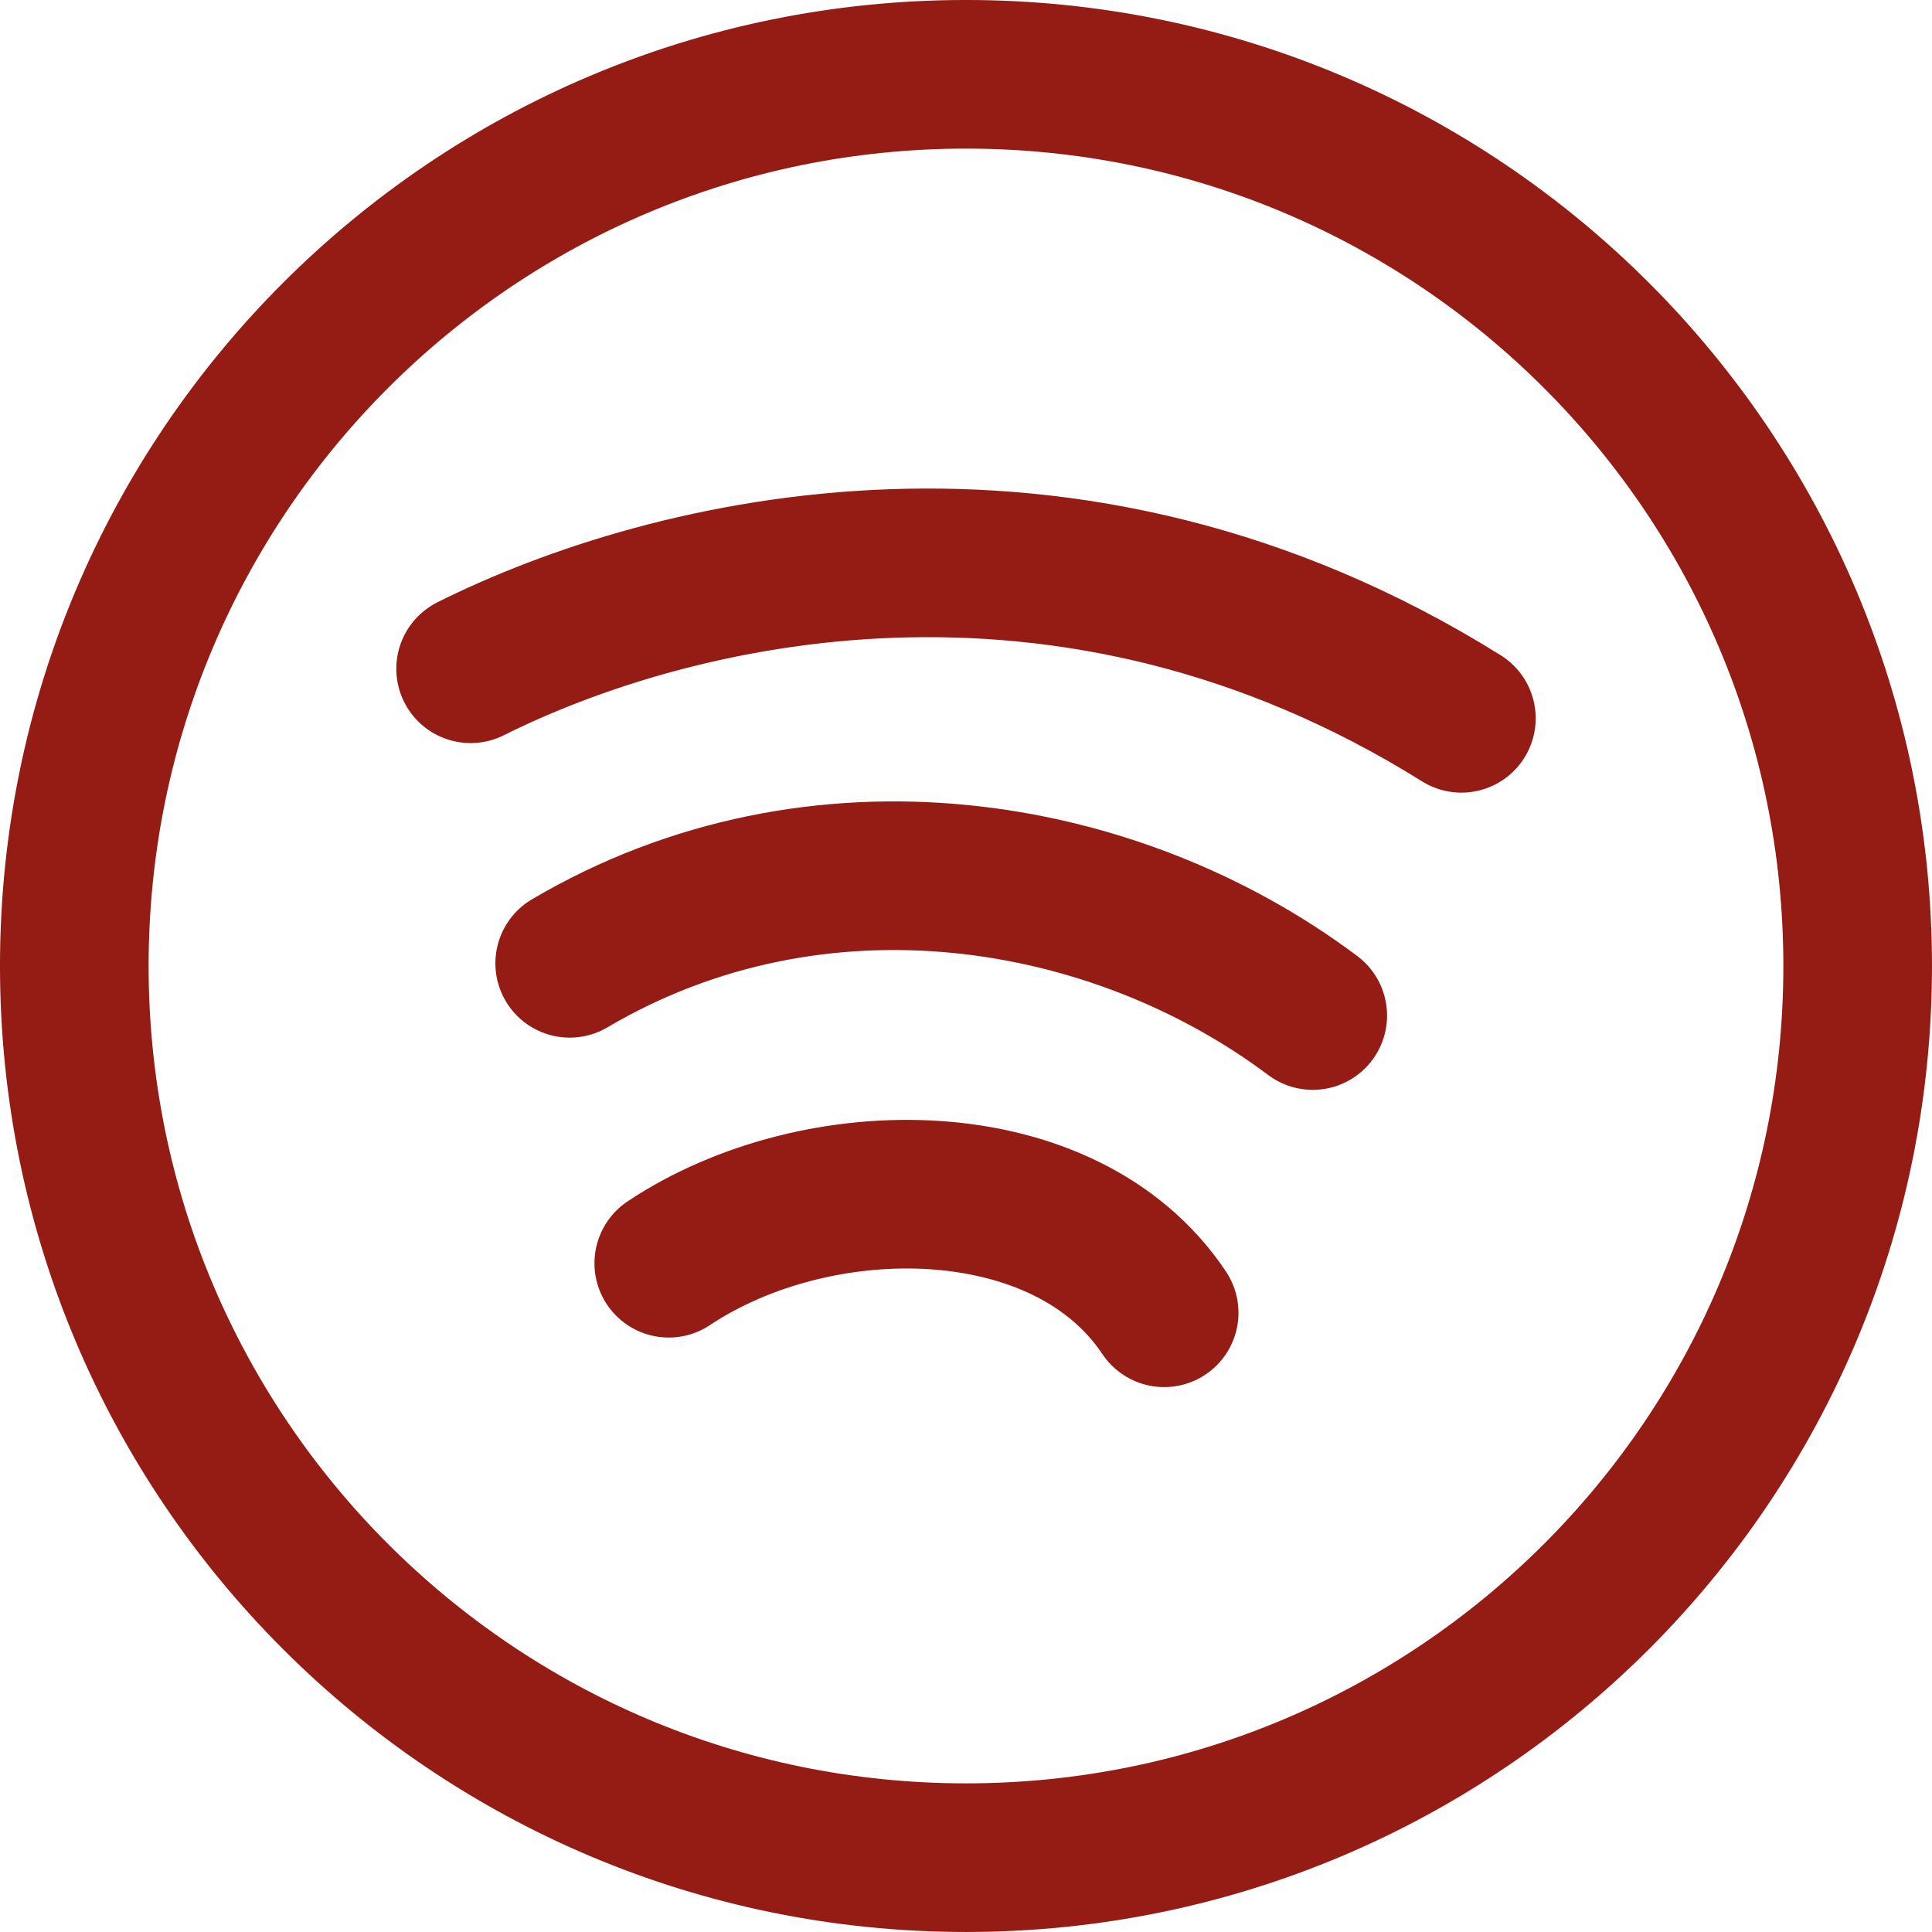
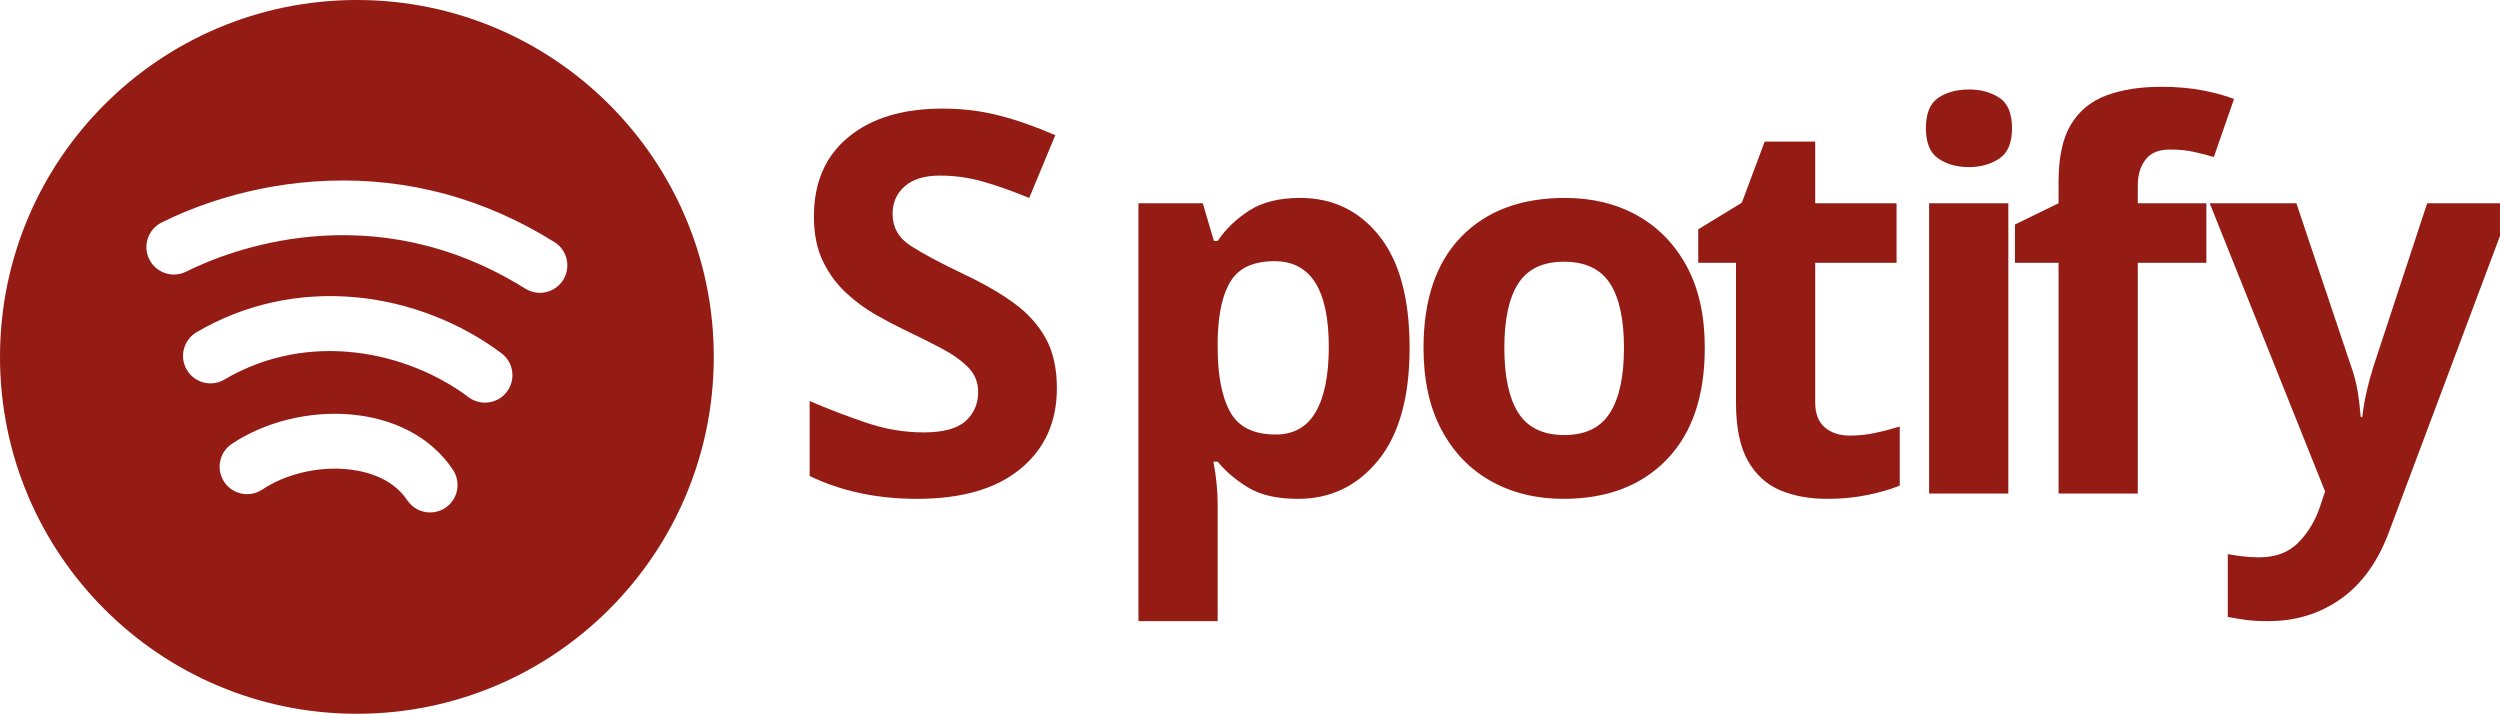
- <svg xmlns="http://www.w3.org/2000/svg" id="Capa_2" data-name="Capa 2" viewBox="0 0 636.31 636.31">
+ <svg xmlns="http://www.w3.org/2000/svg" id="Capa_2" data-name="Capa 2" viewBox="0 0 2228.66 636.31">
  <defs>
    <style>
      .cls-1 {
-         fill: none;
-         stroke: #941c14;
-         stroke-linecap: round;
-         stroke-linejoin: round;
-         stroke-width: 48.95px;
+         letter-spacing: -.05em;
+       }
+ 
+       .cls-2 {
+         letter-spacing: -.06em;
+       }
+ 
+       .cls-3 {
+         letter-spacing: -.06em;
+       }
+ 
+       .cls-4 {
+         letter-spacing: -.02em;
+       }
+ 
+       .cls-5 {
+         letter-spacing: -.04em;
+       }
+ 
+       .cls-6 {
+         font-family: WorkSans-SemiBold, 'Work Sans';
+         font-size: 473.97px;
+         font-weight: 600;
+       }
+ 
+       .cls-6, .cls-7 {
+         fill: #941c14;
+       }
+ 
+       .cls-8 {
+         letter-spacing: -.06em;
+       }
+ 
+       .cls-7 {
+         stroke-width: 0px;
+       }
+ 
+       .cls-9 {
+         letter-spacing: -.06em;
      }
    </style>
  </defs>
-   <g id="Capa_1-2" data-name="Capa 1">
+   <g id="Capa_2-2" data-name="Capa 2">
    <g>
-       <path class="cls-1" d="M24.47,318.15c0,162.19,131.48,293.68,293.68,293.68s293.68-131.48,293.68-293.68S480.35,24.47,318.15,24.47,24.47,155.96,24.47,318.15" />
-       <path class="cls-1" d="M187.63,317.27c81.58-48.07,179.47-31.75,244.73,17.2" />
-       <path class="cls-1" d="M220.26,416.05c48.95-32.63,130.52-32.63,163.16,16.32" />
-       <path class="cls-1" d="M155,220.26c65.26-32.63,195.79-65.26,326.31,16.32" />
+       <path class="cls-7" d="M318.16,0C142.44,0,0,142.44,0,318.16s142.44,318.15,318.16,318.15,318.15-142.44,318.15-318.15S493.87,0,318.16,0ZM397,452.73c-4.17,2.78-8.89,4.11-13.56,4.11-7.91,0-15.67-3.83-20.39-10.9-14.65-21.97-41.83-26.92-56.73-27.91-25.57-1.71-52.67,5.17-72.49,18.38-11.25,7.5-26.44,4.46-33.94-6.79-7.5-11.25-4.46-26.44,6.79-33.94,59.38-39.58,156.28-38.11,197.1,23.11,7.5,11.25,4.46,26.44-6.79,33.94ZM451.94,349.16c-4.81,6.41-12.16,9.79-19.6,9.79-5.11,0-10.26-1.59-14.67-4.9-53.49-40.12-141.52-60.53-217.62-15.69-11.65,6.86-26.65,2.98-33.51-8.66-6.86-11.65-2.98-26.65,8.66-33.51,42.92-25.29,92.47-36.03,143.29-31.05,46.13,4.51,91.78,22.19,128.55,49.76,10.81,8.11,13,23.45,4.89,34.27ZM502.06,249.55c-4.64,7.43-12.62,11.51-20.78,11.51-4.43,0-8.91-1.2-12.95-3.72-137.22-85.77-266.15-33.31-302.39-15.18-12.09,6.04-26.79,1.15-32.84-10.95-6.04-12.09-1.14-26.79,10.95-32.84,25.68-12.84,79.15-34.75,148.75-37.24,71.54-2.55,139.32,15.85,201.47,54.69,11.46,7.16,14.95,22.26,7.78,33.73Z" />
+       <text class="cls-6" transform="translate(699.97 439.97)">
+         <tspan class="cls-3" x="0" y="0">S</tspan>
+         <tspan class="cls-9" x="277.94" y="0">p</tspan>
+         <tspan class="cls-8" x="547.72" y="0">o</tspan>
+         <tspan class="cls-1" x="803.05" y="0">t</tspan>
+         <tspan class="cls-2" x="982.78" y="0">i</tspan>
+         <tspan class="cls-4" x="1086.82" y="0">f</tspan>
+         <tspan class="cls-5" x="1269.91" y="0">y</tspan>
+       </text>
    </g>
  </g>
</svg>
